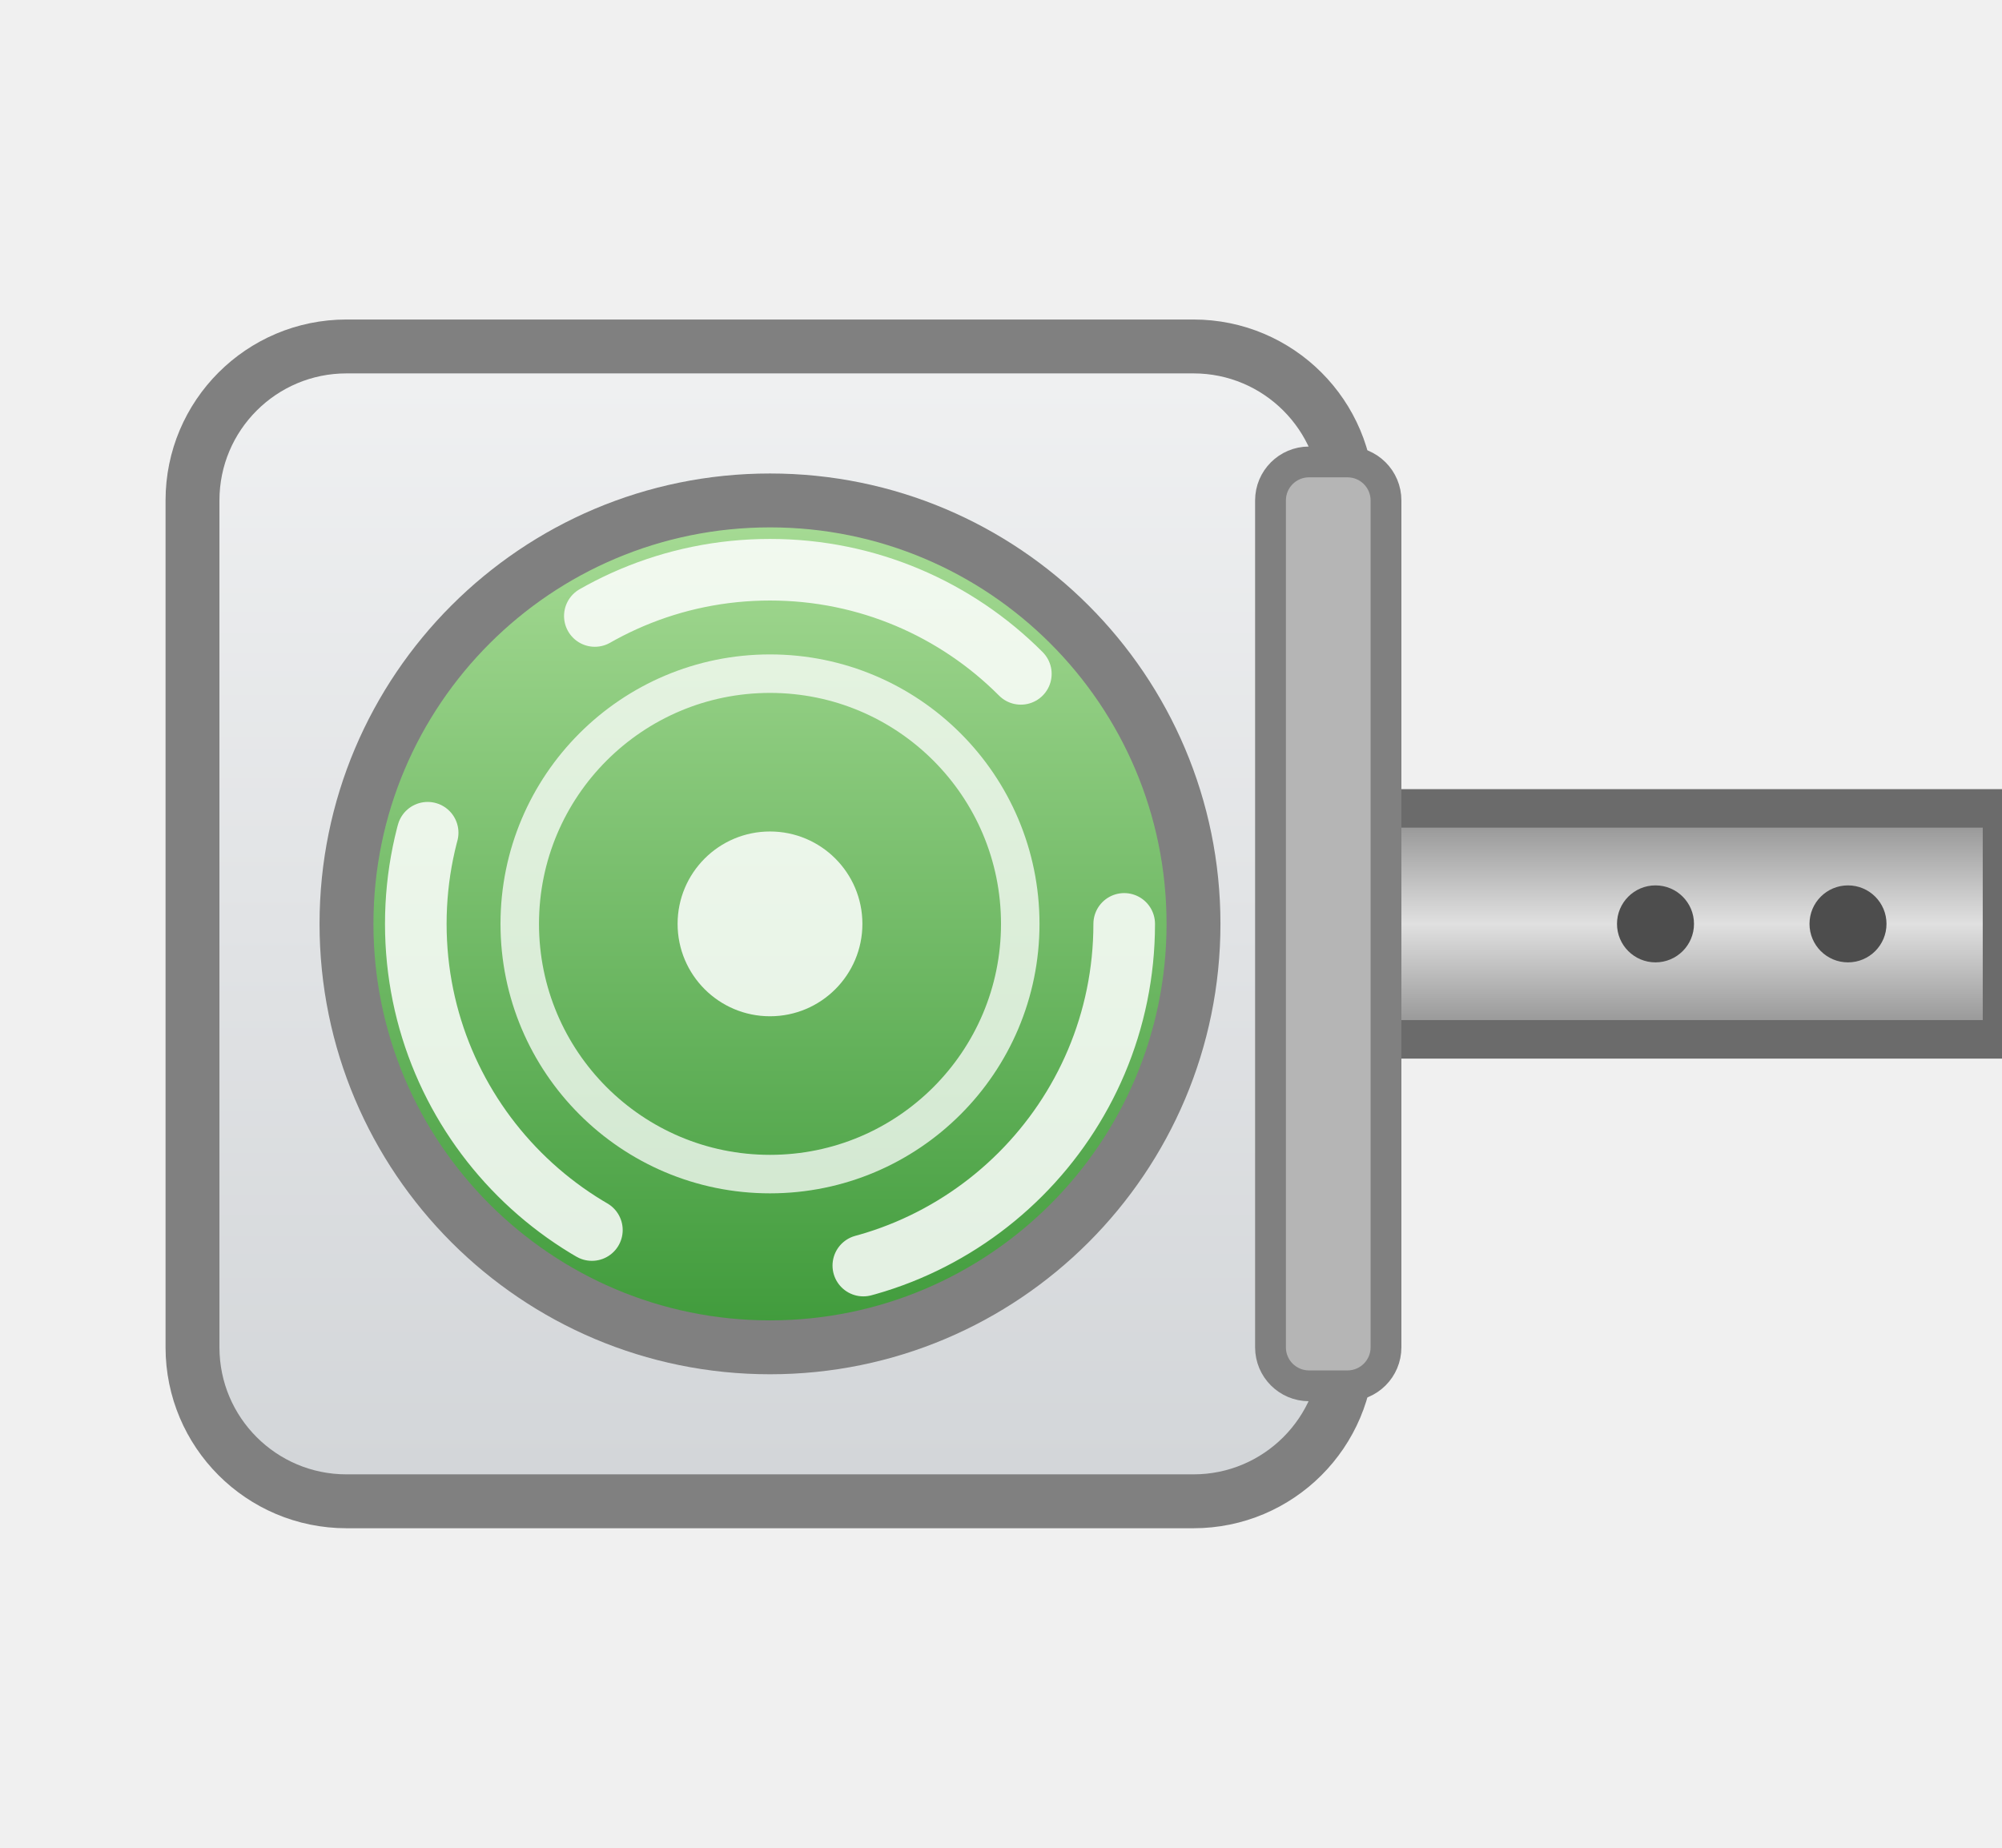
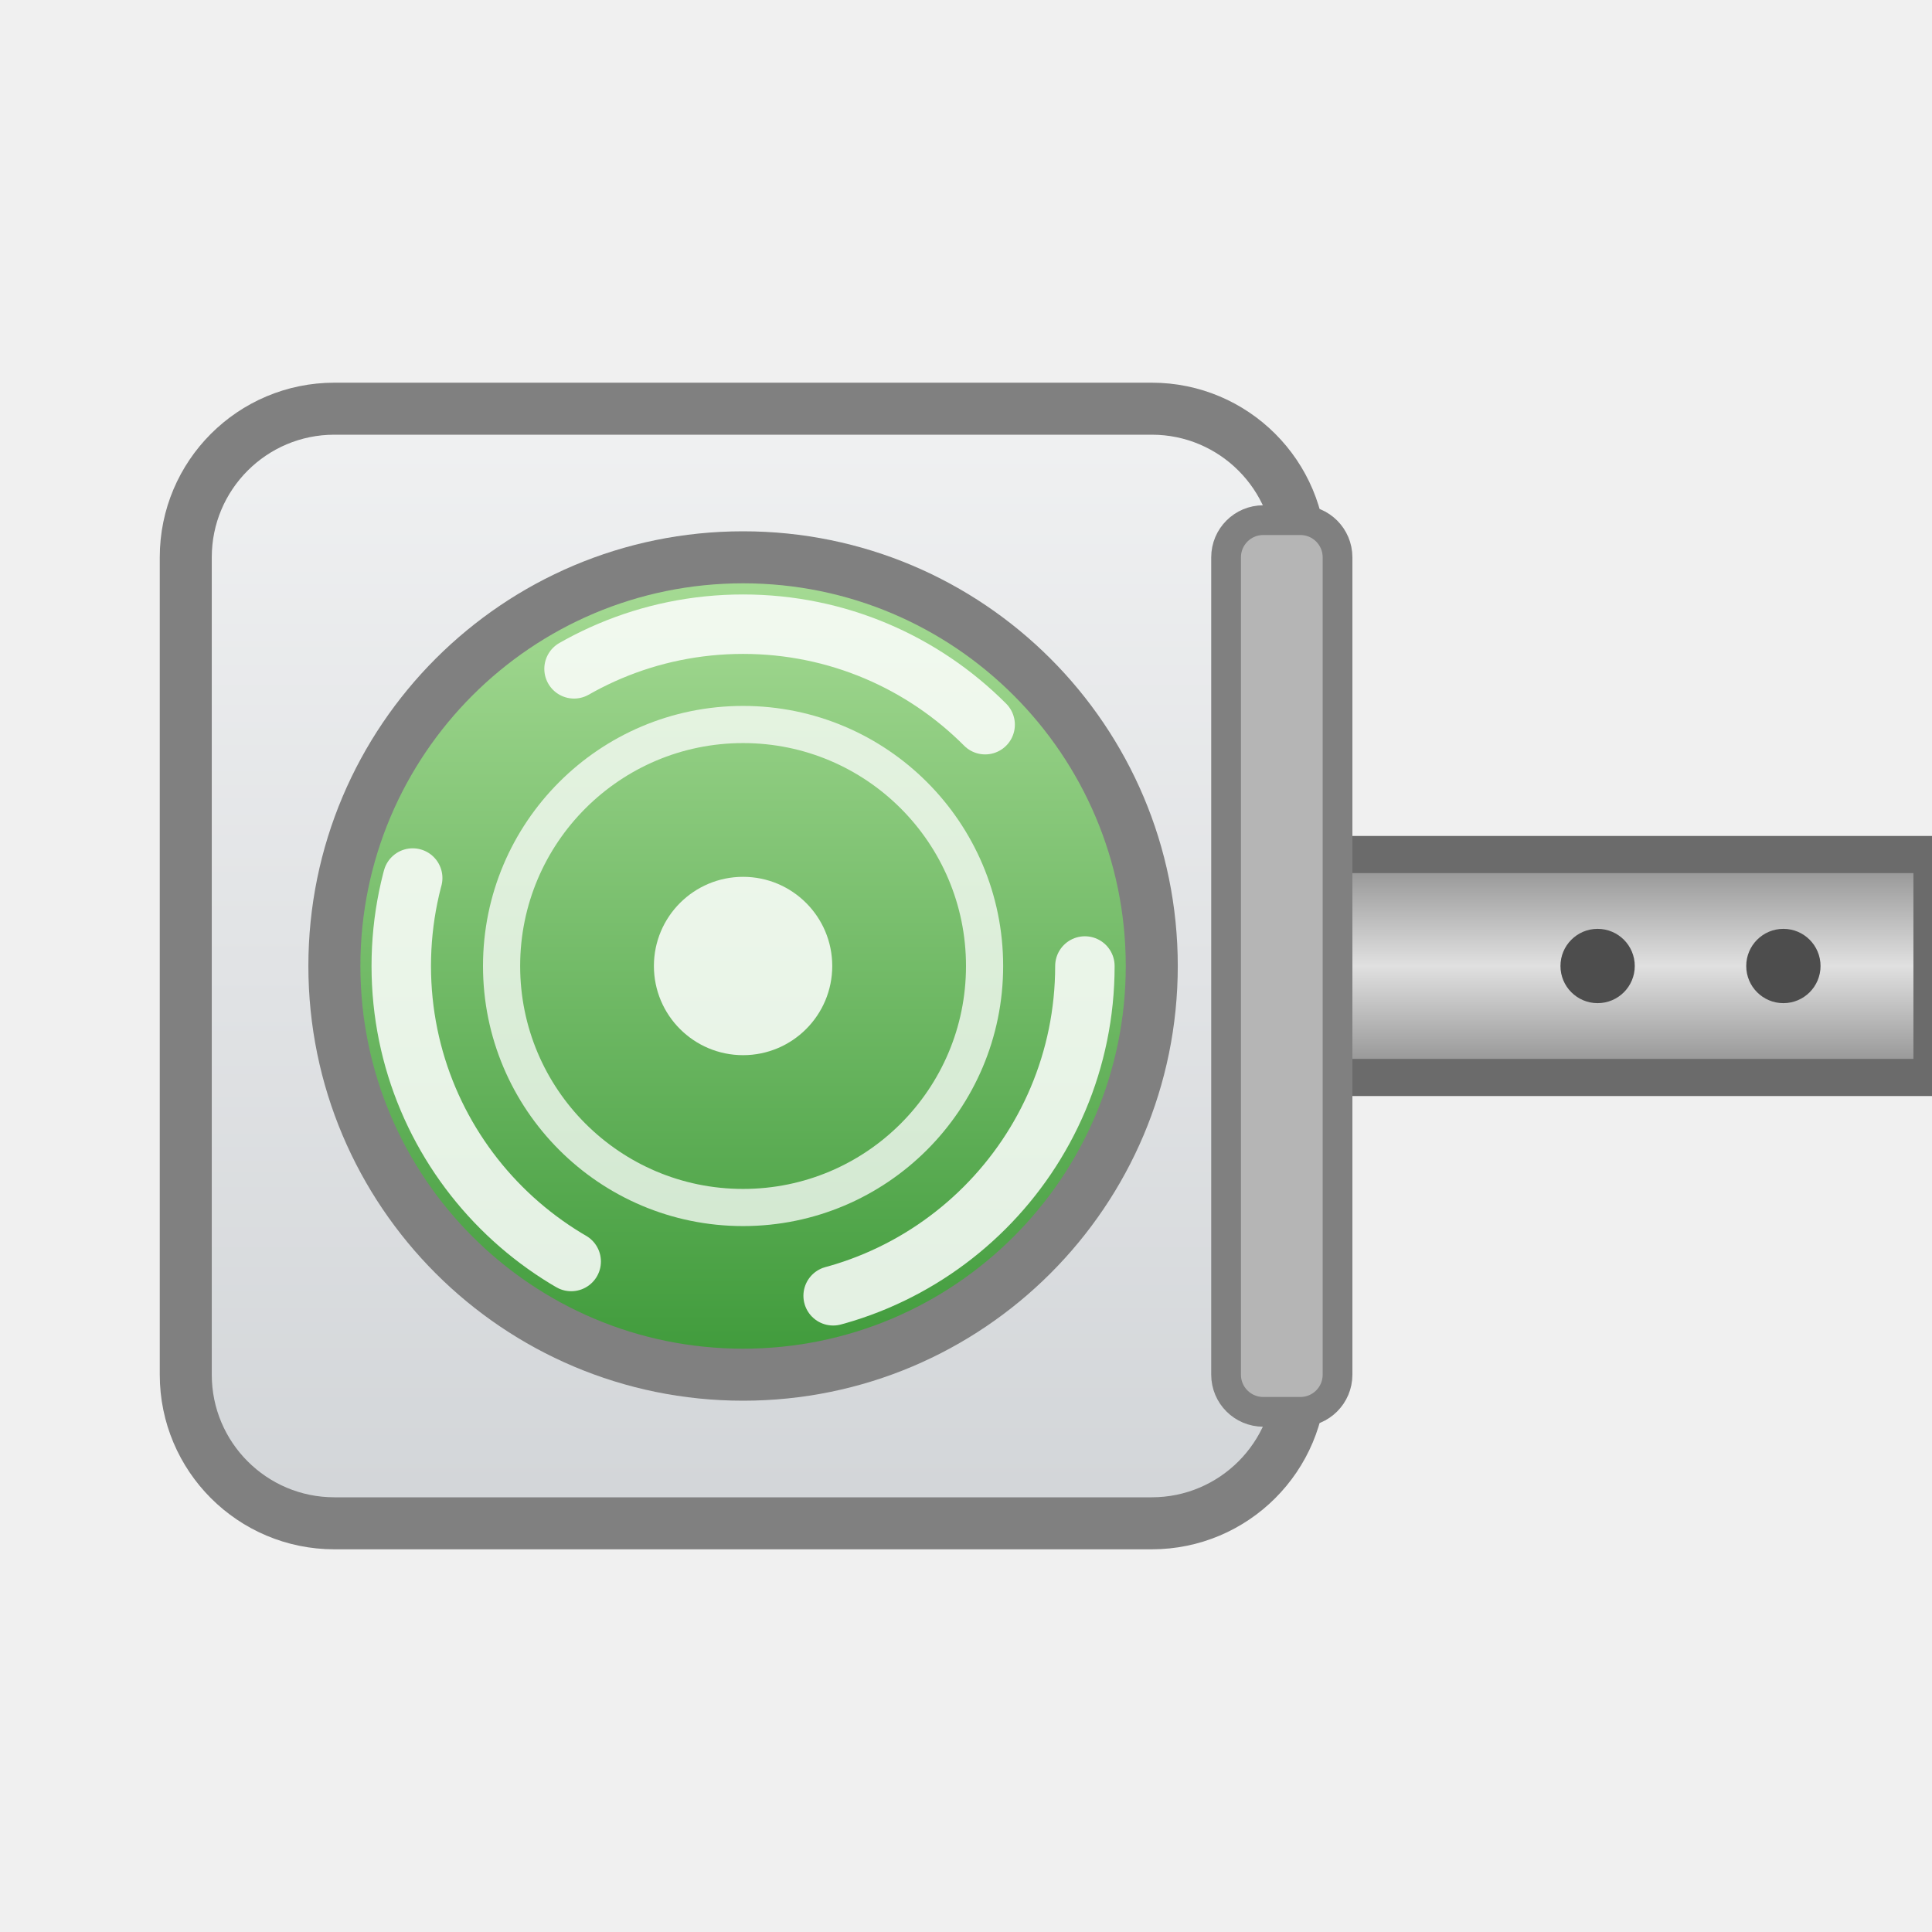
- <svg xmlns="http://www.w3.org/2000/svg" width="52" height="48" viewBox="0 0 52 48" role="img">
+ <svg xmlns="http://www.w3.org/2000/svg" width="52" height="52" viewBox="0 0 52 52" role="img">
  <defs>
    <linearGradient id="gG" x1="0" y1="0" x2="0" y2="1">
      <stop offset="0" stop-color="#F0F1F2" />
      <stop offset="1" stop-color="#D2D5D8" />
    </linearGradient>
    <linearGradient id="gR" x1="0" y1="0" x2="0" y2="1">
      <stop offset="0" stop-color="#8C8C8C" />
      <stop offset="0.5" stop-color="#E0E0E0" />
      <stop offset="1" stop-color="#8C8C8C" />
    </linearGradient>
    <linearGradient id="gK" x1="0" y1="0" x2="0" y2="1">
      <stop offset="0" stop-color="#A8DC96" />
      <stop offset="1" stop-color="#3E9A3A" />
    </linearGradient>
  </defs>
-   <rect x="33" y="21" width="19" height="6" fill="url(#gR)" stroke="#6B6B6B" stroke-width="1" />
+   <rect x="33" y="23" width="19" height="6" fill="url(#gR)" stroke="#6B6B6B" stroke-width="1" />
  <g fill="#4D4D4D">
-     <circle cx="43" cy="24" r="1" />
-     <circle cx="48" cy="24" r="1" />
+     <circle cx="43" cy="26" r="1" />
+     <circle cx="48" cy="26" r="1" />
  </g>
-   <circle cx="50" cy="24" r="1.3" fill="#FFFFFF" opacity="0">
+   <circle cx="50" cy="26" r="1.3" fill="#FFFFFF" opacity="0">
    <animate attributeName="cx" values="50;35" dur="1.2s" begin="0s" repeatCount="indefinite" />
    <animate attributeName="opacity" values="0;1;1;0" keyTimes="0;0.15;0.8;1" dur="1.2s" begin="0s" repeatCount="indefinite" />
  </circle>
-   <circle cx="50" cy="24" r="1.3" fill="#FFFFFF" opacity="0">
+   <circle cx="50" cy="26" r="1.3" fill="#FFFFFF" opacity="0">
    <animate attributeName="cx" values="50;35" dur="1.2s" begin="0.4s" repeatCount="indefinite" />
    <animate attributeName="opacity" values="0;1;1;0" keyTimes="0;0.15;0.8;1" dur="1.2s" begin="0.4s" repeatCount="indefinite" />
  </circle>
-   <circle cx="50" cy="24" r="1.3" fill="#FFFFFF" opacity="0">
+   <circle cx="50" cy="26" r="1.3" fill="#FFFFFF" opacity="0">
    <animate attributeName="cx" values="50;35" dur="1.2s" begin="0.8s" repeatCount="indefinite" />
    <animate attributeName="opacity" values="0;1;1;0" keyTimes="0;0.15;0.8;1" dur="1.2s" begin="0.8s" repeatCount="indefinite" />
  </circle>
-   <rect x="5" y="9" width="30" height="30" rx="4" fill="url(#gG)" stroke="#808080" stroke-width="1.4" />
-   <rect x="33" y="12" width="3" height="24" rx="1" fill="#B5B5B5" stroke="#808080" stroke-width="0.8" />
-   <circle cx="20" cy="24" r="11" fill="url(#gK)" />
-   <circle cx="20" cy="24" r="11" fill="none" stroke="#808080" stroke-width="1.4" />
-   <circle cx="20" cy="24" r="6.5" fill="none" stroke="#FFFFFF" stroke-opacity="0.75" stroke-width="1" />
-   <circle cx="20" cy="24" r="2.4" fill="#FFFFFF" fill-opacity="0.85" />
-   <circle cx="20" cy="24" r="9.2" fill="none" stroke="#FFFFFF" stroke-opacity="0.85" stroke-width="1.6" stroke-linecap="round" stroke-dasharray="12 7.3">
-     <animateTransform attributeName="transform" type="rotate" from="0 20 24" to="360 20 24" dur="1.6s" repeatCount="indefinite" />
+   <rect x="5" y="11" width="30" height="30" rx="4" fill="url(#gG)" stroke="#808080" stroke-width="1.4" />
+   <rect x="33" y="14" width="3" height="24" rx="1" fill="#B5B5B5" stroke="#808080" stroke-width="0.8" />
+   <circle cx="20" cy="26" r="11" fill="url(#gK)" />
+   <circle cx="20" cy="26" r="11" fill="none" stroke="#808080" stroke-width="1.4" />
+   <circle cx="20" cy="26" r="6.5" fill="none" stroke="#FFFFFF" stroke-opacity="0.75" stroke-width="1" />
+   <circle cx="20" cy="26" r="2.4" fill="#FFFFFF" fill-opacity="0.85" />
+   <circle cx="20" cy="26" r="9.2" fill="none" stroke="#FFFFFF" stroke-opacity="0.85" stroke-width="1.6" stroke-linecap="round" stroke-dasharray="12 7.3">
+     <animateTransform attributeName="transform" type="rotate" from="0 20 26" to="360 20 26" dur="1.6s" repeatCount="indefinite" />
  </circle>
</svg>
